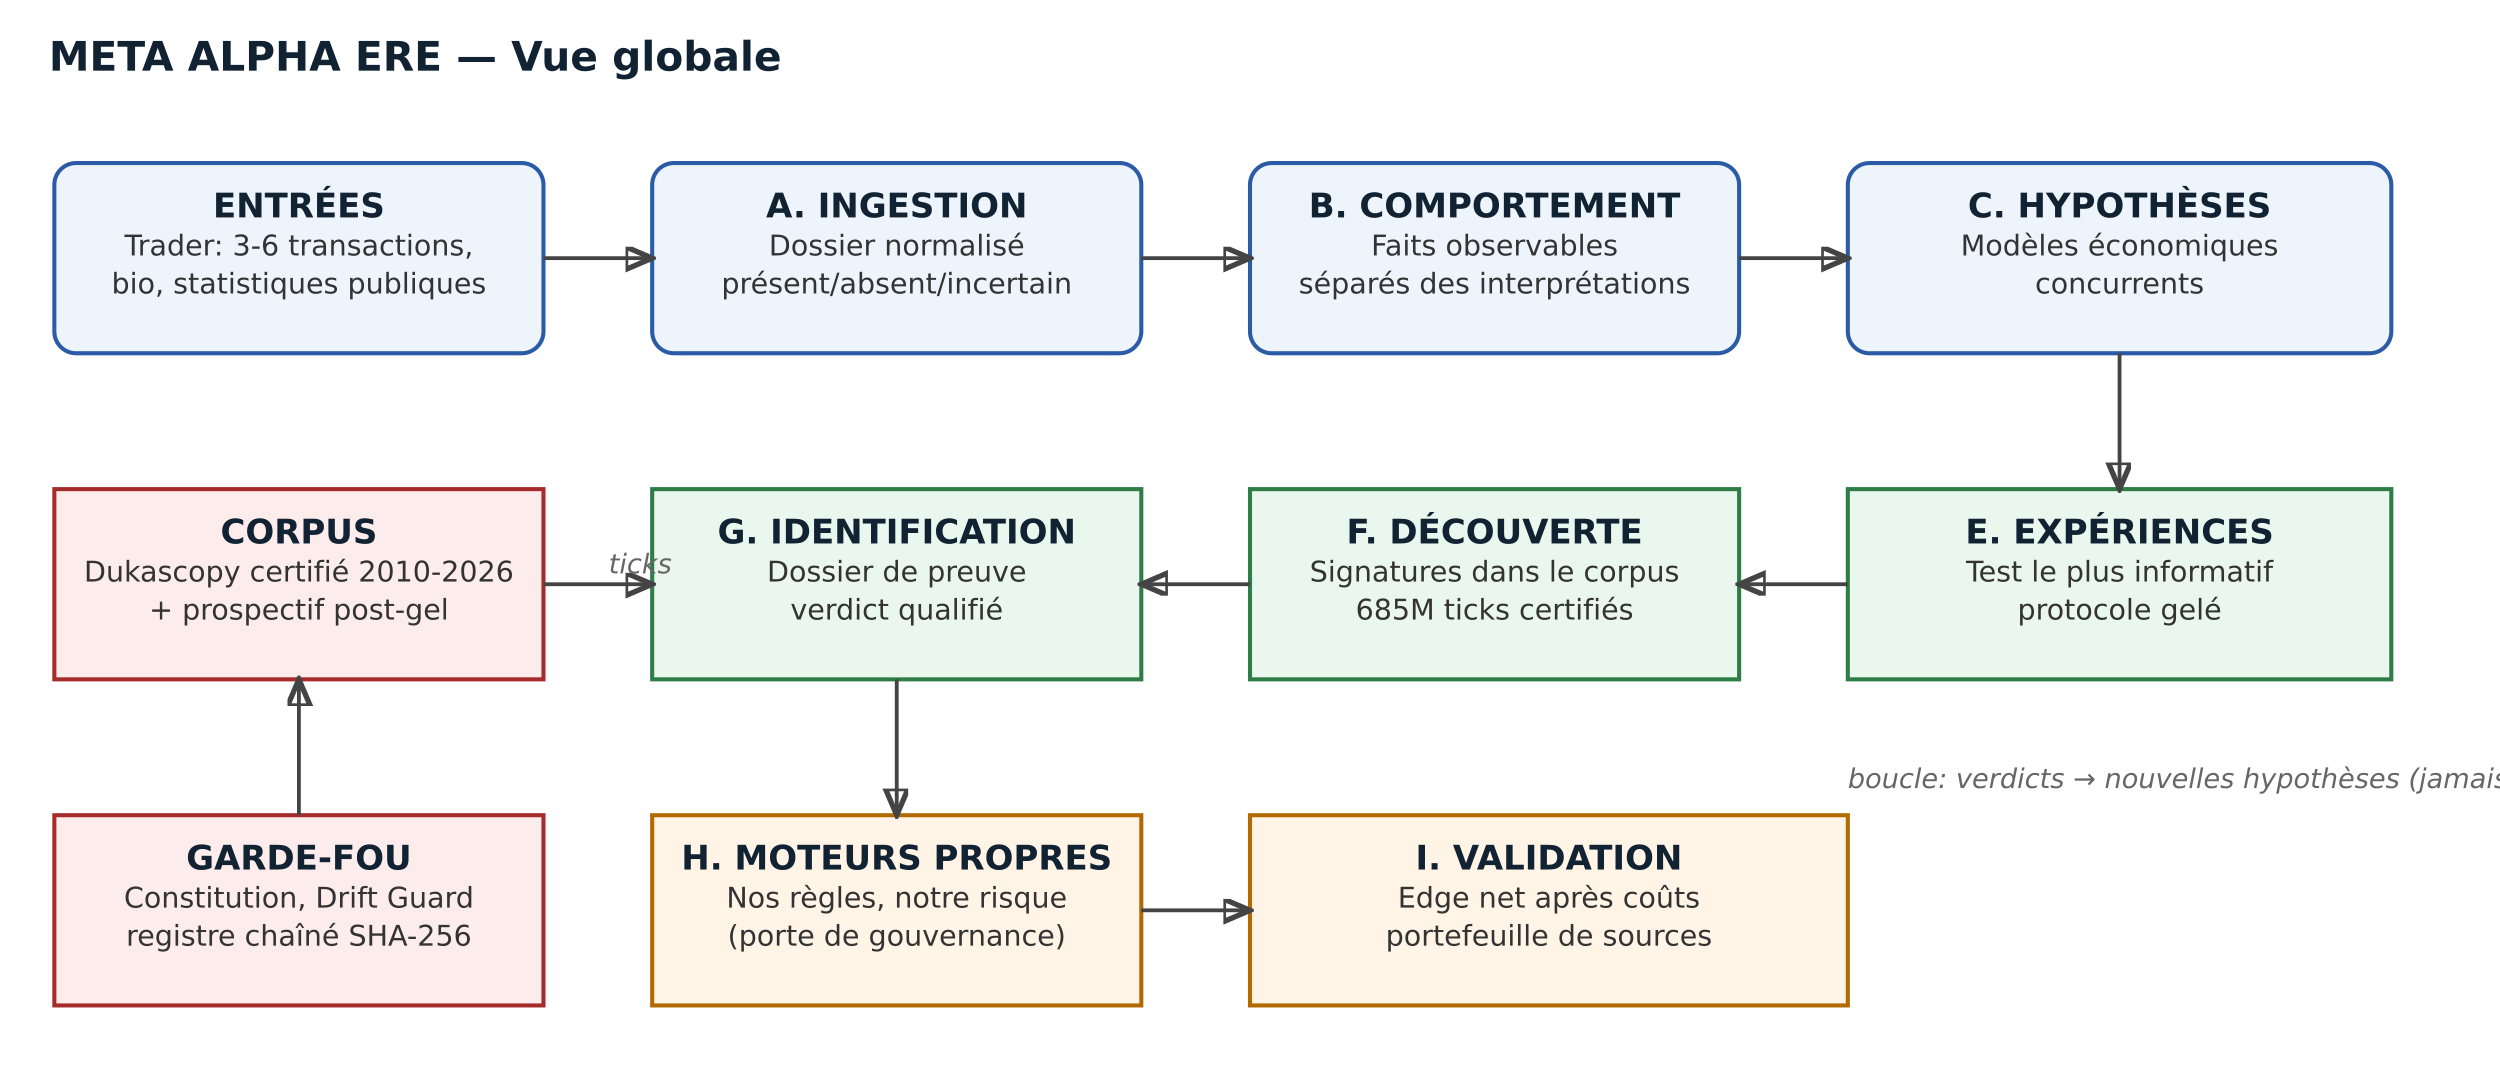
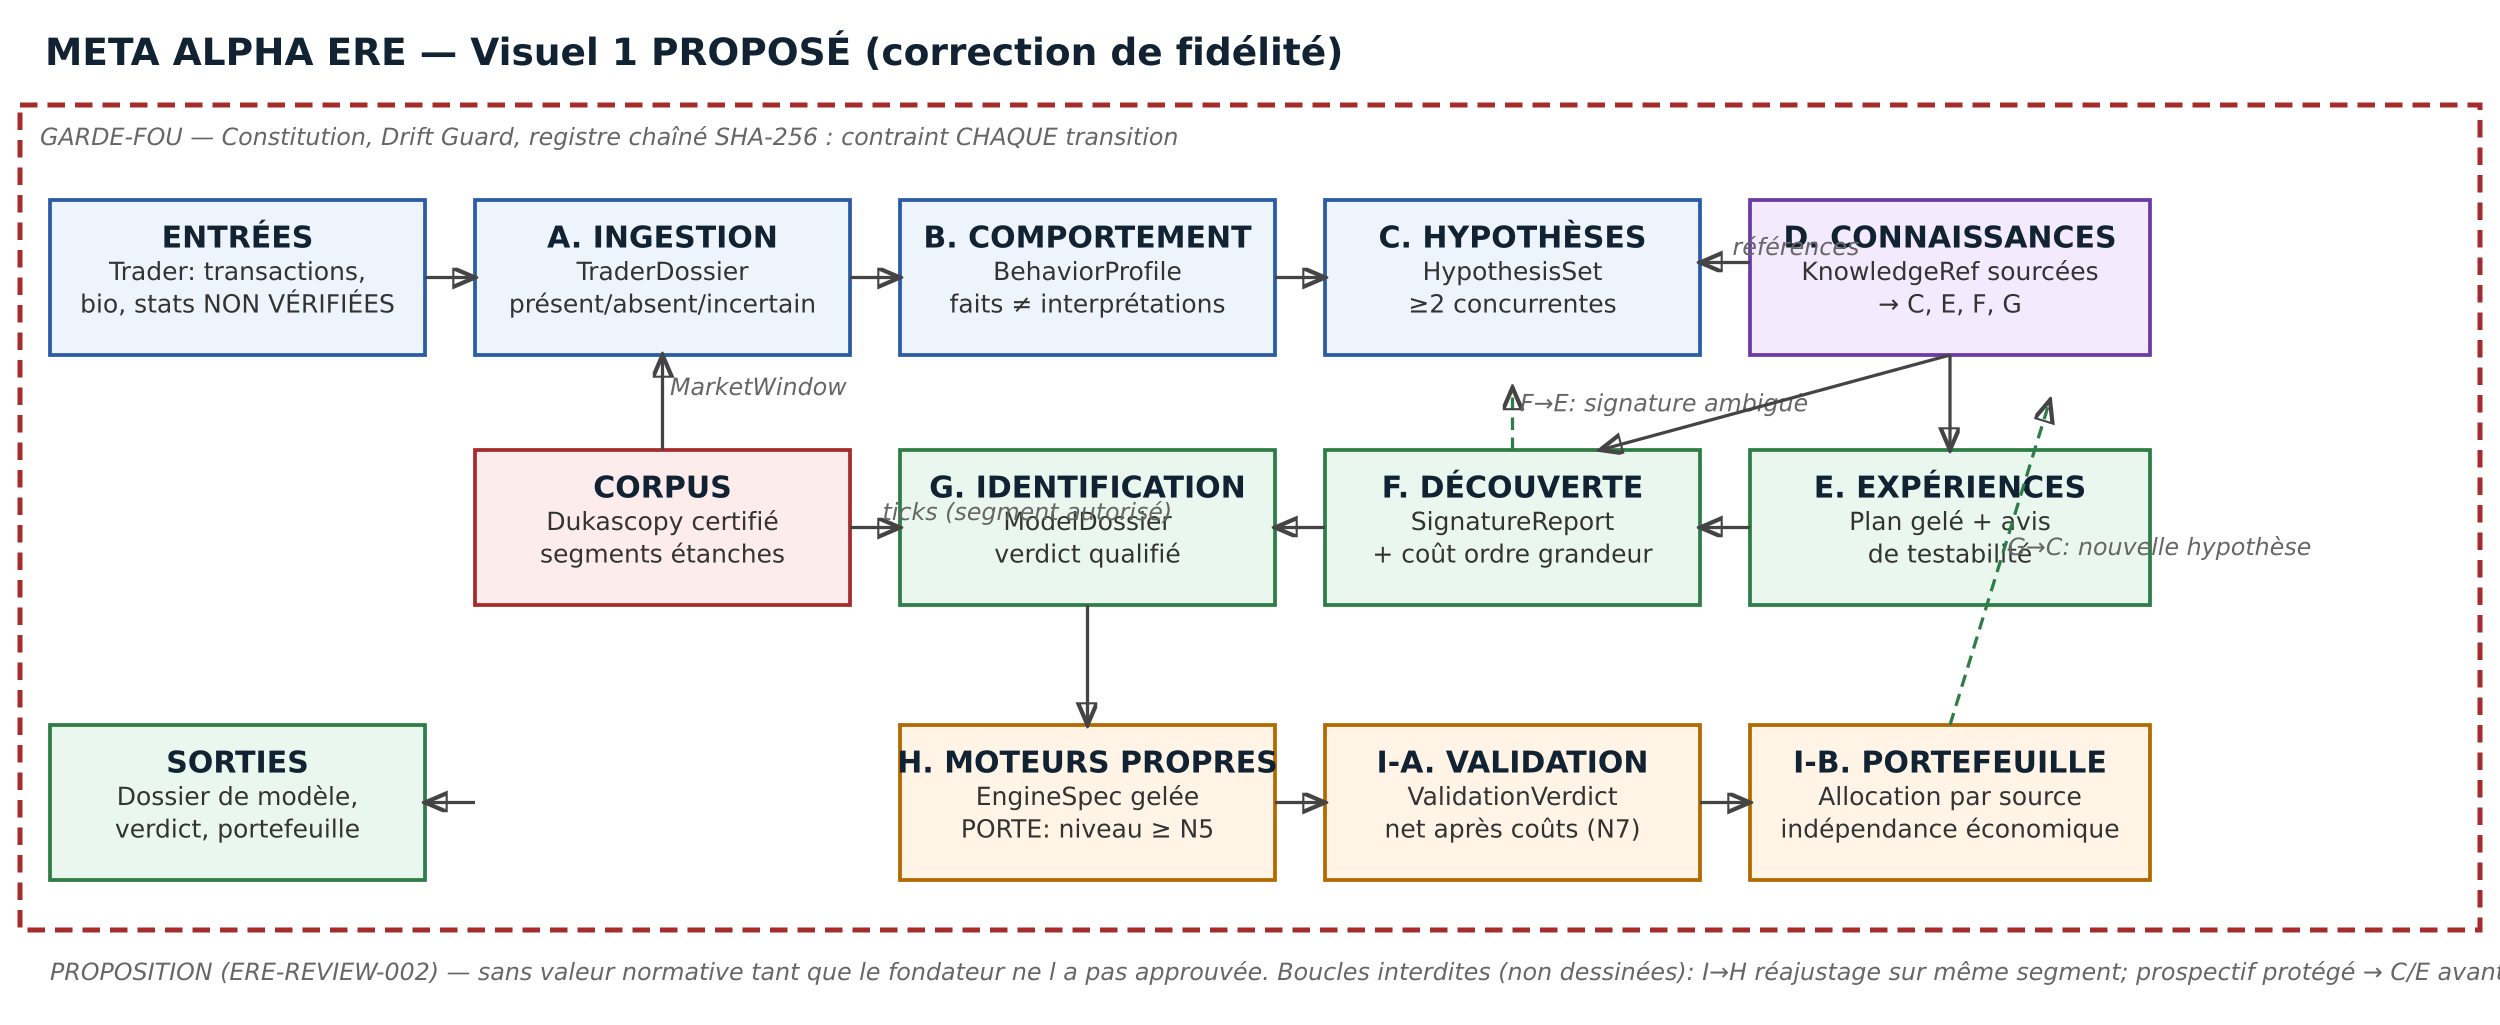
- <svg xmlns="http://www.w3.org/2000/svg" width="920" height="400" viewBox="0 0 920 400">
+ <svg xmlns="http://www.w3.org/2000/svg" width="1000" height="410" viewBox="0 0 1000 410">
  <style>
text{font-family:DejaVu Sans,Arial,sans-serif} .t{font-size:15px;font-weight:bold;fill:#123}
- .b{fill:#eef4fb;stroke:#2b5aa6;stroke-width:1.5;rx:8} .g{fill:#eaf7ee;stroke:#2e7d46;stroke-width:1.5}
+ .b{fill:#eef4fb;stroke:#2b5aa6;stroke-width:1.5} .g{fill:#eaf7ee;stroke:#2e7d46;stroke-width:1.5}
.o{fill:#fff4e6;stroke:#b26a00;stroke-width:1.5} .r{fill:#fdecec;stroke:#a62b2b;stroke-width:1.5}
- .s{font-size:10.5px;fill:#333} .h{font-size:12.5px;font-weight:bold;fill:#123}
- line,path{stroke:#444;stroke-width:1.4;fill:none} .cap{font-size:10px;fill:#666;font-style:italic}
+ .d{fill:#f3eafd;stroke:#6a3ba6;stroke-width:1.5} .frame{fill:none;stroke:#a62b2b;stroke-width:2;stroke-dasharray:7 4}
+ .s{font-size:10px;fill:#333} .h{font-size:12px;font-weight:bold;fill:#123}
+ path{stroke:#444;stroke-width:1.3;fill:none} .loop{stroke:#2e7d46;stroke-dasharray:5 3}
+ .cap{font-size:9.5px;fill:#666;font-style:italic}
</style>
-   <text x="18" y="26" class="t">META ALPHA ERE — Vue globale</text>
+   <text x="18" y="26" class="t">META ALPHA ERE — Visuel 1 PROPOSÉ (correction de fidélité)</text>
  <defs>
    <marker id="ah" markerWidth="8" markerHeight="8" refX="7" refY="3" orient="auto">
      <path d="M0,0 L7,3 L0,6 Z" fill="#444" />
    </marker>
  </defs>
-   <rect x="20" y="60" width="180" height="70" class="b" />
-   <text x="110.0" y="80" text-anchor="middle" class="h">ENTRÉES</text>
-   <text x="110.0" y="94" text-anchor="middle" class="s">Trader: 3-6 transactions,</text>
-   <text x="110.0" y="108" text-anchor="middle" class="s">bio, statistiques publiques</text>
-   <rect x="240" y="60" width="180" height="70" class="b" />
-   <text x="330.0" y="80" text-anchor="middle" class="h">A. INGESTION</text>
-   <text x="330.0" y="94" text-anchor="middle" class="s">Dossier normalisé</text>
-   <text x="330.0" y="108" text-anchor="middle" class="s">présent/absent/incertain</text>
-   <rect x="460" y="60" width="180" height="70" class="b" />
-   <text x="550.0" y="80" text-anchor="middle" class="h">B. COMPORTEMENT</text>
-   <text x="550.0" y="94" text-anchor="middle" class="s">Faits observables</text>
-   <text x="550.0" y="108" text-anchor="middle" class="s">séparés des interprétations</text>
-   <rect x="680" y="60" width="200" height="70" class="b" />
-   <text x="780.0" y="80" text-anchor="middle" class="h">C. HYPOTHÈSES</text>
-   <text x="780.0" y="94" text-anchor="middle" class="s">Modèles économiques</text>
-   <text x="780.0" y="108" text-anchor="middle" class="s">concurrents</text>
-   <rect x="680" y="180" width="200" height="70" class="g" />
-   <text x="780.0" y="200" text-anchor="middle" class="h">E. EXPÉRIENCES</text>
-   <text x="780.0" y="214" text-anchor="middle" class="s">Test le plus informatif</text>
-   <text x="780.0" y="228" text-anchor="middle" class="s">protocole gelé</text>
-   <rect x="460" y="180" width="180" height="70" class="g" />
-   <text x="550.0" y="200" text-anchor="middle" class="h">F. DÉCOUVERTE</text>
-   <text x="550.0" y="214" text-anchor="middle" class="s">Signatures dans le corpus</text>
-   <text x="550.0" y="228" text-anchor="middle" class="s">685M ticks certifiés</text>
-   <rect x="240" y="180" width="180" height="70" class="g" />
-   <text x="330.0" y="200" text-anchor="middle" class="h">G. IDENTIFICATION</text>
-   <text x="330.0" y="214" text-anchor="middle" class="s">Dossier de preuve</text>
-   <text x="330.0" y="228" text-anchor="middle" class="s">verdict qualifié</text>
-   <rect x="240" y="300" width="180" height="70" class="o" />
-   <text x="330.0" y="320" text-anchor="middle" class="h">H. MOTEURS PROPRES</text>
-   <text x="330.0" y="334" text-anchor="middle" class="s">Nos règles, notre risque</text>
-   <text x="330.0" y="348" text-anchor="middle" class="s">(porte de gouvernance)</text>
-   <rect x="460" y="300" width="220" height="70" class="o" />
-   <text x="570.0" y="320" text-anchor="middle" class="h">I. VALIDATION</text>
-   <text x="570.0" y="334" text-anchor="middle" class="s">Edge net après coûts</text>
-   <text x="570.0" y="348" text-anchor="middle" class="s">portefeuille de sources</text>
-   <rect x="20" y="180" width="180" height="70" class="r" />
-   <text x="110.0" y="200" text-anchor="middle" class="h">CORPUS</text>
-   <text x="110.0" y="214" text-anchor="middle" class="s">Dukascopy certifié 2010-2026</text>
-   <text x="110.0" y="228" text-anchor="middle" class="s">+ prospectif post-gel</text>
-   <rect x="20" y="300" width="180" height="70" class="r" />
-   <text x="110.0" y="320" text-anchor="middle" class="h">GARDE-FOU</text>
-   <text x="110.0" y="334" text-anchor="middle" class="s">Constitution, Drift Guard</text>
-   <text x="110.0" y="348" text-anchor="middle" class="s">registre chaîné SHA-256</text>
-   <path d="M200,95 L240,95" marker-end="url(#ah)" />
-   <path d="M420,95 L460,95" marker-end="url(#ah)" />
-   <path d="M640,95 L680,95" marker-end="url(#ah)" />
-   <path d="M780,130 L780,180" marker-end="url(#ah)" />
-   <path d="M680,215 L640,215" marker-end="url(#ah)" />
-   <path d="M460,215 L420,215" marker-end="url(#ah)" />
-   <path d="M330,250 L330,300" marker-end="url(#ah)" />
-   <path d="M420,335 L460,335" marker-end="url(#ah)" />
-   <path d="M200,215 L240,215" marker-end="url(#ah)" />
-   <text x="224.0" y="211.0" class="cap">ticks</text>
-   <path d="M110,300 L110,250" marker-end="url(#ah)" />
-   <text x="680" y="290" class="cap">boucle: verdicts → nouvelles hypothèses (jamais de réajustage)</text>
+   <rect x="8" y="42" width="984" height="330" class="frame" />
+   <text x="16" y="58" class="cap">GARDE-FOU — Constitution, Drift Guard, registre chaîné SHA-256 : contraint CHAQUE transition</text>
+   <rect x="20" y="80" width="150" height="62" class="b" />
+   <text x="95.0" y="99" text-anchor="middle" class="h">ENTRÉES</text>
+   <text x="95.0" y="112" text-anchor="middle" class="s">Trader: transactions,</text>
+   <text x="95.0" y="125" text-anchor="middle" class="s">bio, stats NON VÉRIFIÉES</text>
+   <rect x="190" y="80" width="150" height="62" class="b" />
+   <text x="265.0" y="99" text-anchor="middle" class="h">A. INGESTION</text>
+   <text x="265.0" y="112" text-anchor="middle" class="s">TraderDossier</text>
+   <text x="265.0" y="125" text-anchor="middle" class="s">présent/absent/incertain</text>
+   <rect x="360" y="80" width="150" height="62" class="b" />
+   <text x="435.0" y="99" text-anchor="middle" class="h">B. COMPORTEMENT</text>
+   <text x="435.0" y="112" text-anchor="middle" class="s">BehaviorProfile</text>
+   <text x="435.0" y="125" text-anchor="middle" class="s">faits ≠ interprétations</text>
+   <rect x="530" y="80" width="150" height="62" class="b" />
+   <text x="605.0" y="99" text-anchor="middle" class="h">C. HYPOTHÈSES</text>
+   <text x="605.0" y="112" text-anchor="middle" class="s">HypothesisSet</text>
+   <text x="605.0" y="125" text-anchor="middle" class="s">≥2 concurrentes</text>
+   <rect x="700" y="80" width="160" height="62" class="d" />
+   <text x="780.0" y="99" text-anchor="middle" class="h">D. CONNAISSANCES</text>
+   <text x="780.0" y="112" text-anchor="middle" class="s">KnowledgeRef sourcées</text>
+   <text x="780.0" y="125" text-anchor="middle" class="s">→ C, E, F, G</text>
+   <rect x="700" y="180" width="160" height="62" class="g" />
+   <text x="780.0" y="199" text-anchor="middle" class="h">E. EXPÉRIENCES</text>
+   <text x="780.0" y="212" text-anchor="middle" class="s">Plan gelé + avis</text>
+   <text x="780.0" y="225" text-anchor="middle" class="s">de testabilité</text>
+   <rect x="530" y="180" width="150" height="62" class="g" />
+   <text x="605.0" y="199" text-anchor="middle" class="h">F. DÉCOUVERTE</text>
+   <text x="605.0" y="212" text-anchor="middle" class="s">SignatureReport</text>
+   <text x="605.0" y="225" text-anchor="middle" class="s">+ coût ordre grandeur</text>
+   <rect x="360" y="180" width="150" height="62" class="g" />
+   <text x="435.0" y="199" text-anchor="middle" class="h">G. IDENTIFICATION</text>
+   <text x="435.0" y="212" text-anchor="middle" class="s">ModelDossier</text>
+   <text x="435.0" y="225" text-anchor="middle" class="s">verdict qualifié</text>
+   <rect x="190" y="180" width="150" height="62" class="r" />
+   <text x="265.0" y="199" text-anchor="middle" class="h">CORPUS</text>
+   <text x="265.0" y="212" text-anchor="middle" class="s">Dukascopy certifié</text>
+   <text x="265.0" y="225" text-anchor="middle" class="s">segments étanches</text>
+   <rect x="360" y="290" width="150" height="62" class="o" />
+   <text x="435.0" y="309" text-anchor="middle" class="h">H. MOTEURS PROPRES</text>
+   <text x="435.0" y="322" text-anchor="middle" class="s">EngineSpec gelée</text>
+   <text x="435.0" y="335" text-anchor="middle" class="s">PORTE: niveau ≥ N5</text>
+   <rect x="530" y="290" width="150" height="62" class="o" />
+   <text x="605.0" y="309" text-anchor="middle" class="h">I-A. VALIDATION</text>
+   <text x="605.0" y="322" text-anchor="middle" class="s">ValidationVerdict</text>
+   <text x="605.0" y="335" text-anchor="middle" class="s">net après coûts (N7)</text>
+   <rect x="700" y="290" width="160" height="62" class="o" />
+   <text x="780.0" y="309" text-anchor="middle" class="h">I-B. PORTEFEUILLE</text>
+   <text x="780.0" y="322" text-anchor="middle" class="s">Allocation par source</text>
+   <text x="780.0" y="335" text-anchor="middle" class="s">indépendance économique</text>
+   <rect x="20" y="290" width="150" height="62" class="g" />
+   <text x="95.0" y="309" text-anchor="middle" class="h">SORTIES</text>
+   <text x="95.0" y="322" text-anchor="middle" class="s">Dossier de modèle,</text>
+   <text x="95.0" y="335" text-anchor="middle" class="s">verdict, portefeuille</text>
+   <path class="" d="M170,111 L190,111" marker-end="url(#ah)" />
+   <path class="" d="M340,111 L360,111" marker-end="url(#ah)" />
+   <path class="" d="M510,111 L530,111" marker-end="url(#ah)" />
+   <path class="" d="M780,142 L780,180" marker-end="url(#ah)" />
+   <path class="" d="M700,211 L680,211" marker-end="url(#ah)" />
+   <path class="" d="M530,211 L510,211" marker-end="url(#ah)" />
+   <path class="" d="M340,211 L360,211" marker-end="url(#ah)" />
+   <text x="353.0" y="208.0" class="cap">ticks (segment autorisé)</text>
+   <path class="" d="M265,180 L265,142" marker-end="url(#ah)" />
+   <text x="268.0" y="158.0" class="cap">MarketWindow</text>
+   <path class="" d="M435,242 L435,290" marker-end="url(#ah)" />
+   <path class="" d="M510,321 L530,321" marker-end="url(#ah)" />
+   <path class="" d="M680,321 L700,321" marker-end="url(#ah)" />
+   <path class="" d="M190,321 L170,321" marker-end="url(#ah)" />
+   <path class="loop" d="M780,290 L820,160" marker-end="url(#ah)" />
+   <text x="803.0" y="222.0" class="cap">G→C: nouvelle hypothèse</text>
+   <path class="loop" d="M605,180 L605,155" marker-end="url(#ah)" />
+   <text x="608.0" y="164.5" class="cap">F→E: signature ambiguë</text>
+   <path class="" d="M700,105 L680,105" marker-end="url(#ah)" />
+   <text x="693.0" y="102.0" class="cap">références</text>
+   <path class="" d="M780,142 L640,180" marker-end="url(#ah)" />
+   <text x="20" y="392" class="cap">PROPOSITION (ERE-REVIEW-002) — sans valeur normative tant que le fondateur ne l a pas approuvée. Boucles interdites (non dessinées): I→H réajustage sur même segment; prospectif protégé → C/E avant règle d arrêt.</text>
</svg>
